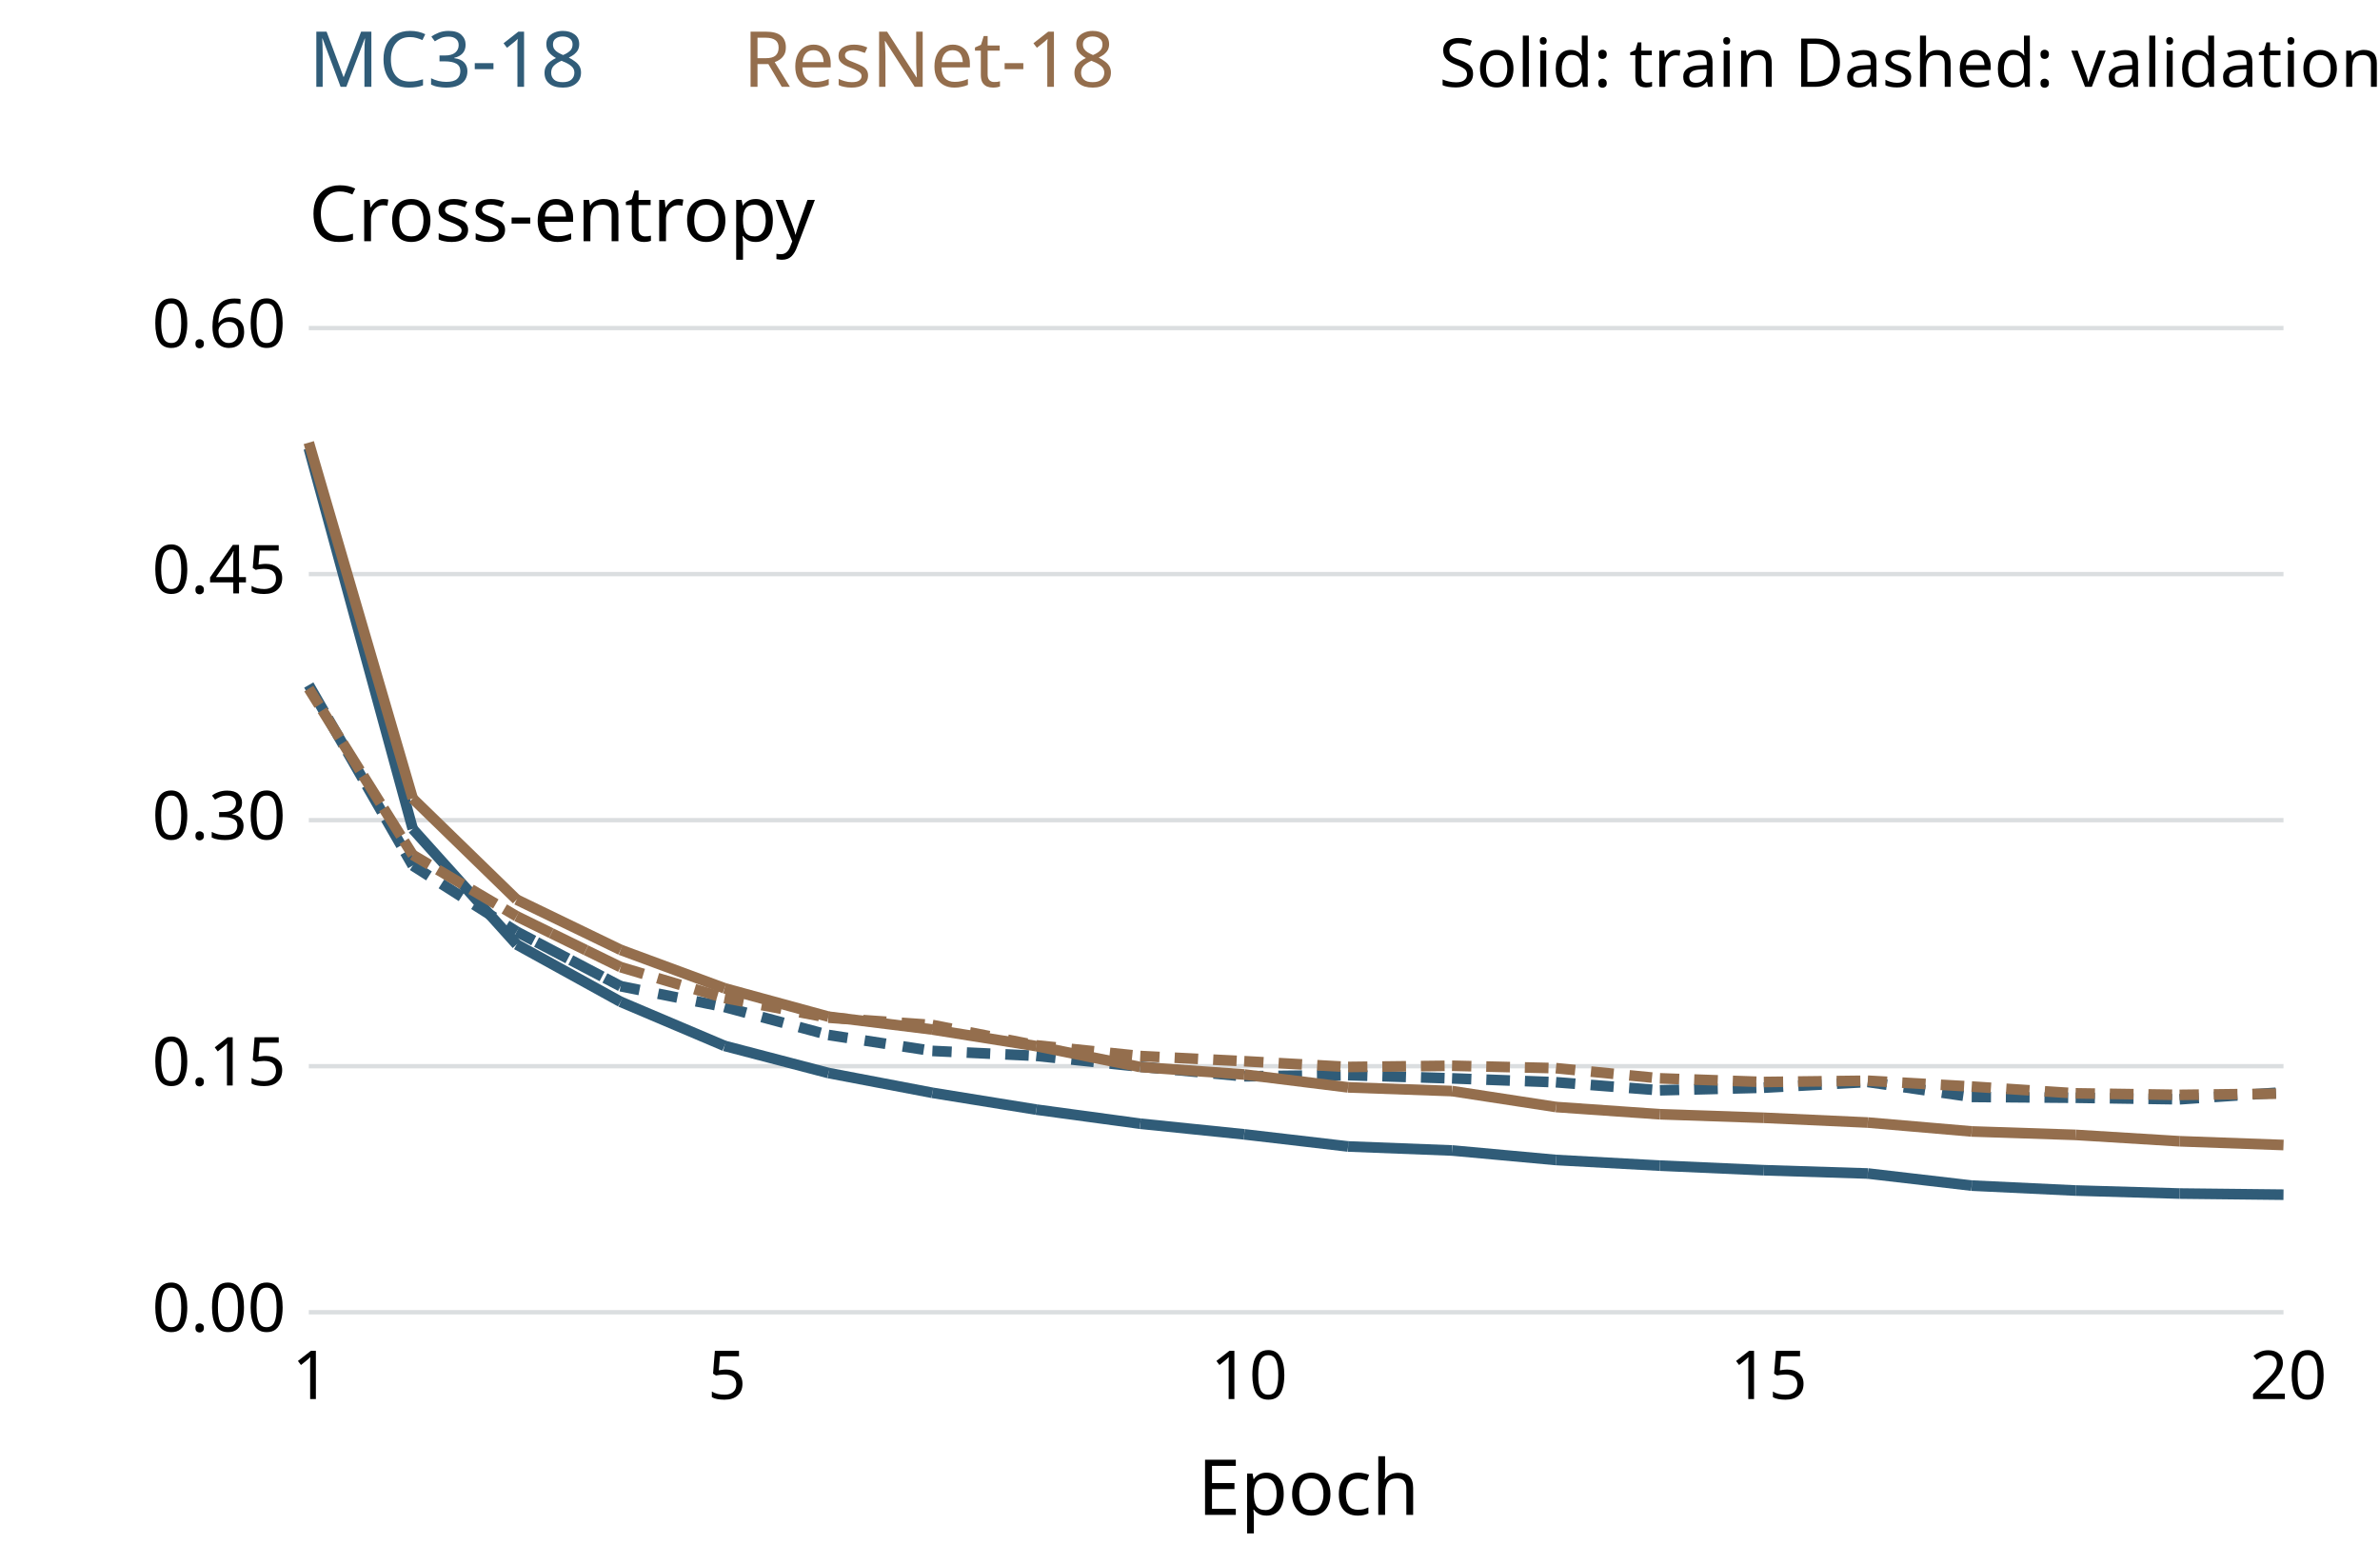
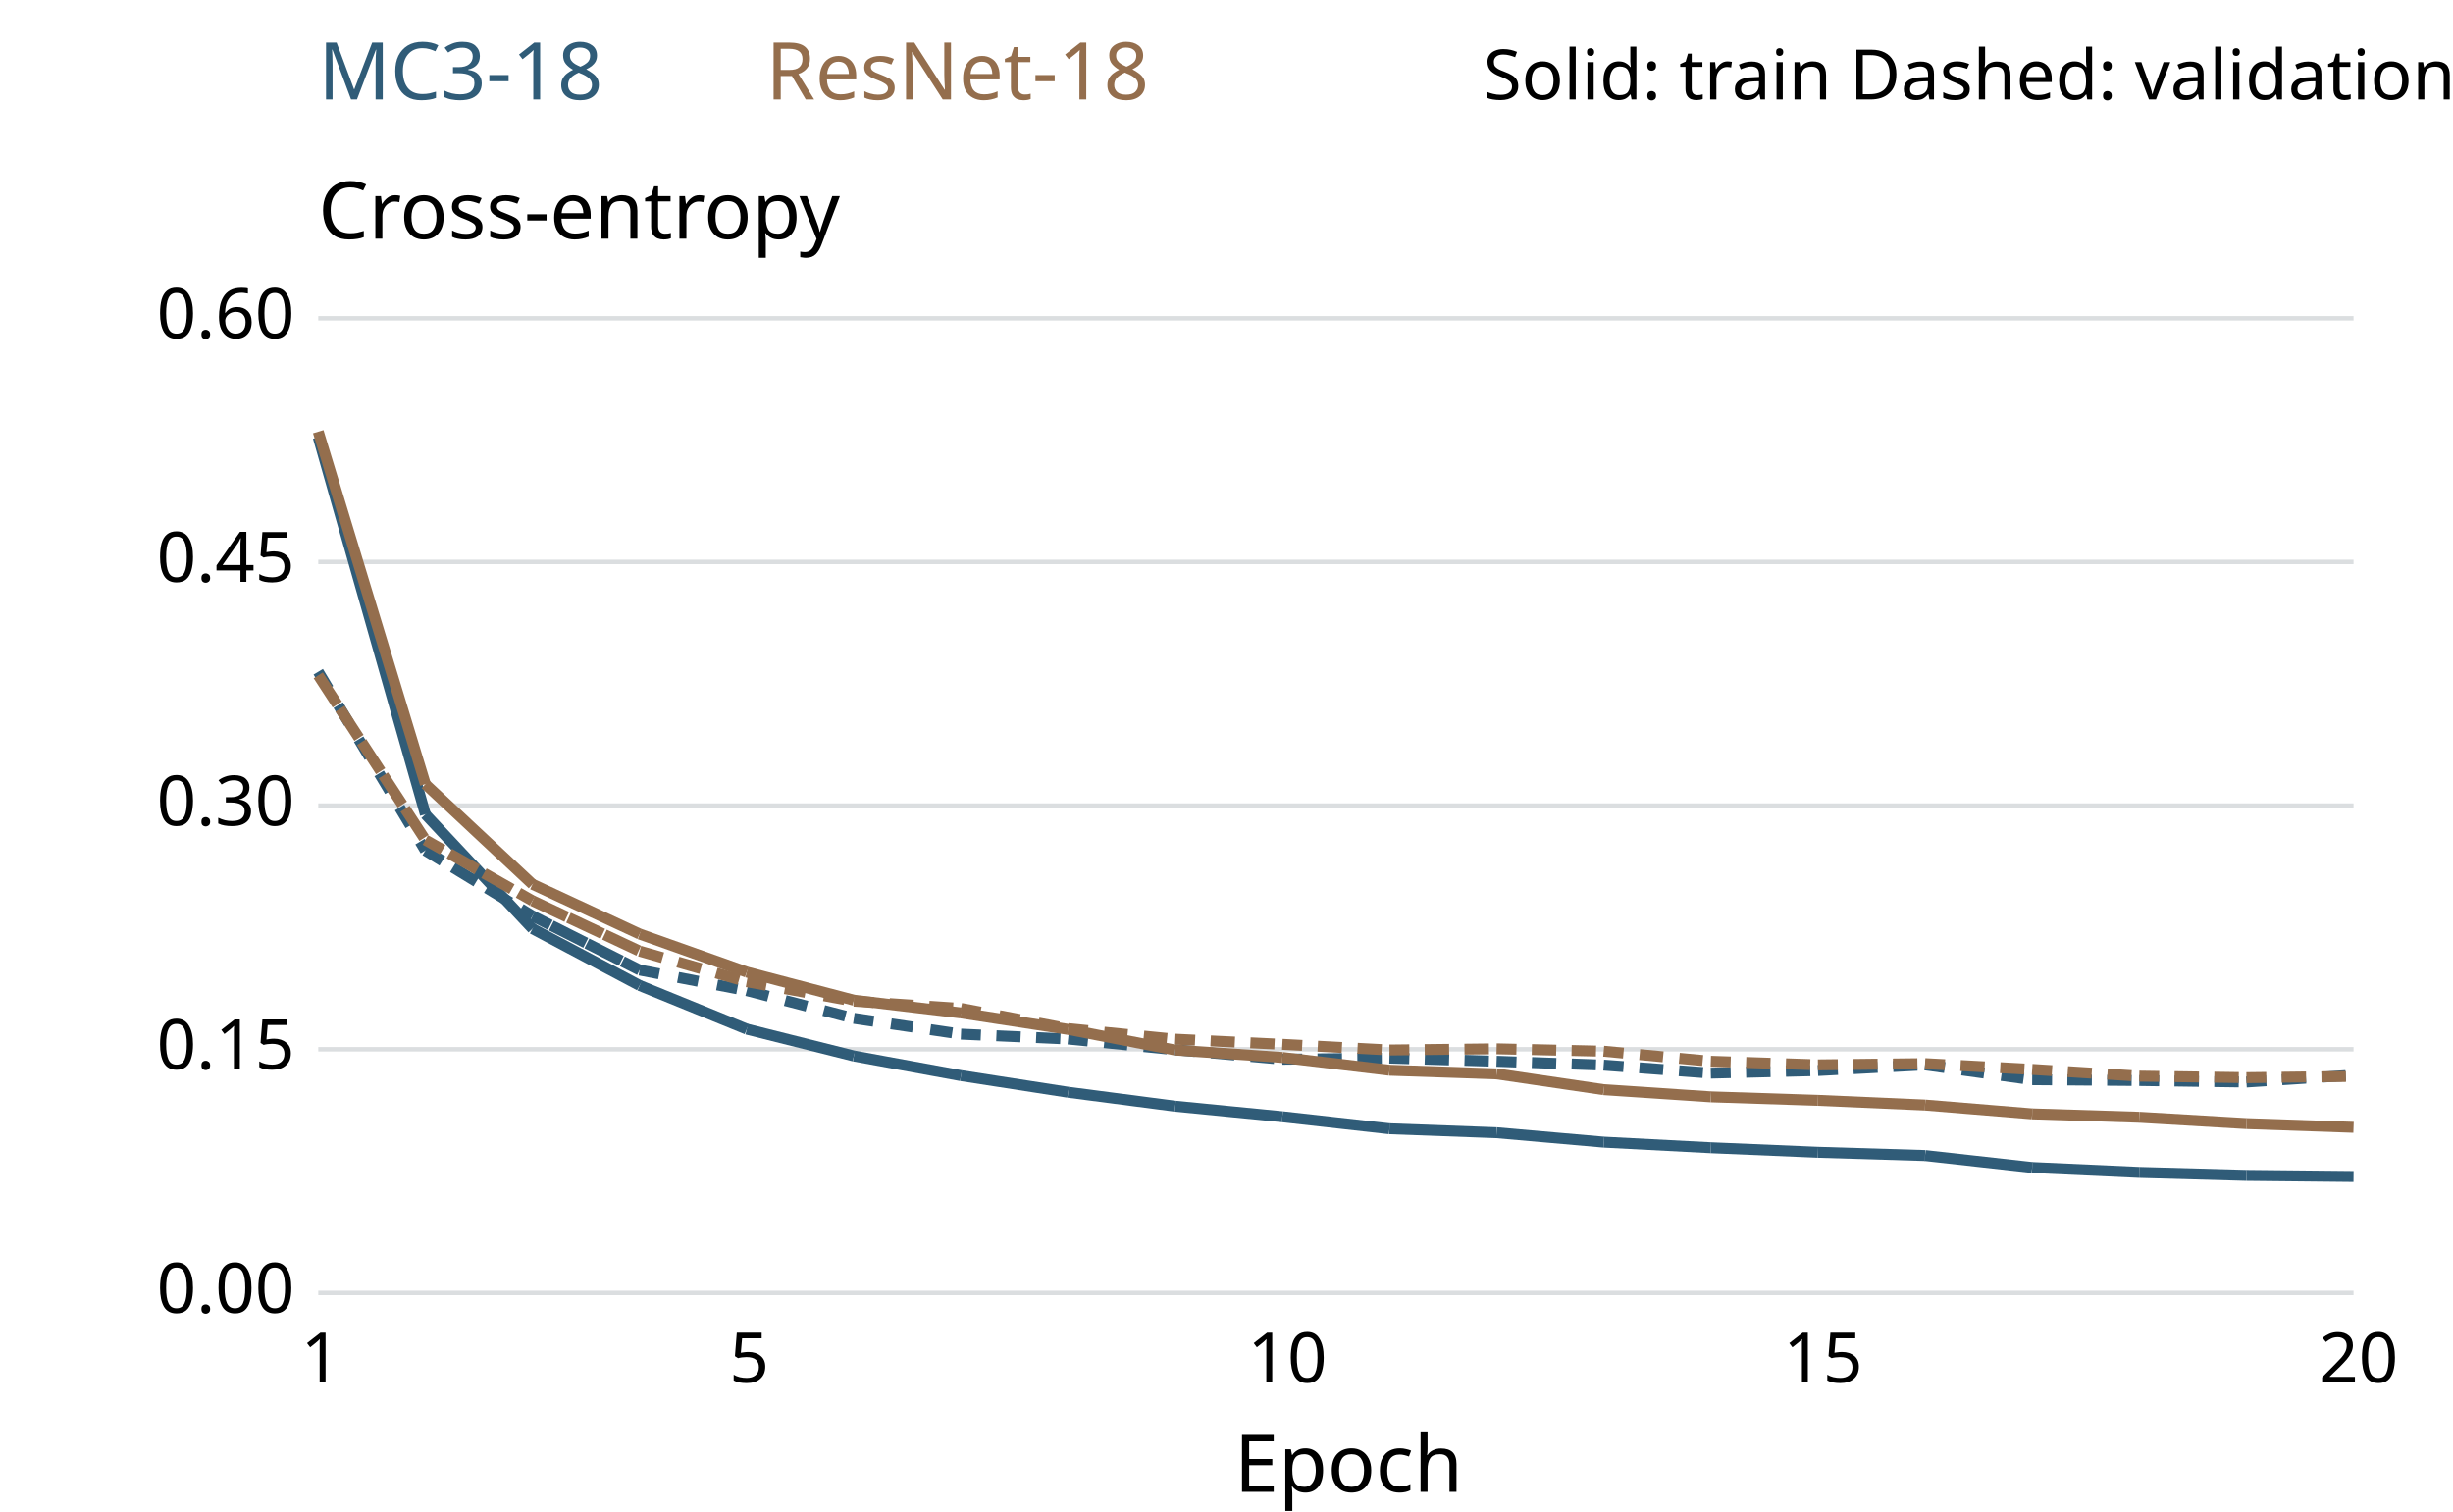
- <svg xmlns="http://www.w3.org/2000/svg" width="246.638" height="160" preserveAspectRatio="xMinYMin meet" viewBox="0 0 246 160" version="1.0" fill-rule="evenodd">
+ <svg xmlns="http://www.w3.org/2000/svg" width="246.638" height="152" preserveAspectRatio="xMinYMin meet" viewBox="0 0 246 152" version="1.0" fill-rule="evenodd">
  <clipPath id="clip">
-     <rect x="0" y="0" width="246.638" height="160" />
+     <rect x="0" y="0" width="246.638" height="152" />
  </clipPath>
-   <g id="group" transform="scale(1,-1) translate(0,-160)" style="clip-path: url(#clip)">
+   <g id="group" transform="scale(1,-1) translate(0,-152)" style="clip-path: url(#clip)">
    <g transform="">
-       <path d="M 32,24 L 236.638,24 Z" style="stroke: rgb(86%,87%,88%); stroke-linecap: butt; stroke-width: 0.45;" />
-       <text x="15.75" y="22.0" style="font-family: Times-Roman; font-size: 7px;fill: rgb(0%,0%,0%); stroke:none;" transform="translate(0,44) scale(1,-1)">0.00</text>
-       <path d="M 32,49.5 L 236.638,49.5 Z" style="stroke: rgb(86%,87%,88%); stroke-linecap: butt; stroke-width: 0.45;" />
-       <text x="15.75" y="47.5" style="font-family: Times-Roman; font-size: 7px;fill: rgb(0%,0%,0%); stroke:none;" transform="translate(0,95) scale(1,-1)">0.15</text>
-       <path d="M 32,75 L 236.638,75 Z" style="stroke: rgb(86%,87%,88%); stroke-linecap: butt; stroke-width: 0.45;" />
-       <text x="15.75" y="73.0" style="font-family: Times-Roman; font-size: 7px;fill: rgb(0%,0%,0%); stroke:none;" transform="translate(0,146) scale(1,-1)">0.30</text>
-       <path d="M 32,100.5 L 236.638,100.5 Z" style="stroke: rgb(86%,87%,88%); stroke-linecap: butt; stroke-width: 0.45;" />
-       <text x="15.75" y="98.5" style="font-family: Times-Roman; font-size: 7px;fill: rgb(0%,0%,0%); stroke:none;" transform="translate(0,197) scale(1,-1)">0.45</text>
-       <path d="M 32,126 L 236.638,126 Z" style="stroke: rgb(86%,87%,88%); stroke-linecap: butt; stroke-width: 0.45;" />
-       <text x="15.75" y="124.0" style="font-family: Times-Roman; font-size: 7px;fill: rgb(0%,0%,0%); stroke:none;" transform="translate(0,248) scale(1,-1)">0.60</text>
-       <text x="30.25" y="15" style="font-family: Times-Roman; font-size: 7px;fill: rgb(0%,0%,0%); stroke:none;" transform="translate(0,30) scale(1,-1)">1</text>
-       <text x="73.332" y="15" style="font-family: Times-Roman; font-size: 7px;fill: rgb(0%,0%,0%); stroke:none;" transform="translate(0,30) scale(1,-1)">5</text>
-       <text x="125.434" y="15" style="font-family: Times-Roman; font-size: 7px;fill: rgb(0%,0%,0%); stroke:none;" transform="translate(0,30) scale(1,-1)">10</text>
-       <text x="179.286" y="15" style="font-family: Times-Roman; font-size: 7px;fill: rgb(0%,0%,0%); stroke:none;" transform="translate(0,30) scale(1,-1)">15</text>
-       <text x="233.138" y="15" style="font-family: Times-Roman; font-size: 7px;fill: rgb(0%,0%,0%); stroke:none;" transform="translate(0,30) scale(1,-1)">20</text>
-       <path d="M 32,113.543 L 42.77,74.088 Z" style="stroke: rgb(19%,36%,47%); stroke-linecap: butt; stroke-width: 1.1;" />
-       <path d="M 42.77,74.088 L 53.541,62.116 Z" style="stroke: rgb(19%,36%,47%); stroke-linecap: butt; stroke-width: 1.1;" />
-       <path d="M 53.541,62.116 L 64.311,56.174 Z" style="stroke: rgb(19%,36%,47%); stroke-linecap: butt; stroke-width: 1.1;" />
-       <path d="M 64.311,56.174 L 75.082,51.606 Z" style="stroke: rgb(19%,36%,47%); stroke-linecap: butt; stroke-width: 1.1;" />
-       <path d="M 75.082,51.606 L 85.852,48.793 Z" style="stroke: rgb(19%,36%,47%); stroke-linecap: butt; stroke-width: 1.1;" />
-       <path d="M 85.852,48.793 L 96.622,46.741 Z" style="stroke: rgb(19%,36%,47%); stroke-linecap: butt; stroke-width: 1.1;" />
-       <path d="M 96.622,46.741 L 107.393,45.001 Z" style="stroke: rgb(19%,36%,47%); stroke-linecap: butt; stroke-width: 1.1;" />
-       <path d="M 107.393,45.001 L 118.163,43.539 Z" style="stroke: rgb(19%,36%,47%); stroke-linecap: butt; stroke-width: 1.1;" />
-       <path d="M 118.163,43.539 L 128.934,42.437 Z" style="stroke: rgb(19%,36%,47%); stroke-linecap: butt; stroke-width: 1.1;" />
-       <path d="M 128.934,42.437 L 139.704,41.181 Z" style="stroke: rgb(19%,36%,47%); stroke-linecap: butt; stroke-width: 1.1;" />
-       <path d="M 139.704,41.181 L 150.475,40.765 Z" style="stroke: rgb(19%,36%,47%); stroke-linecap: butt; stroke-width: 1.1;" />
-       <path d="M 150.475,40.765 L 161.245,39.78 Z" style="stroke: rgb(19%,36%,47%); stroke-linecap: butt; stroke-width: 1.1;" />
-       <path d="M 161.245,39.78 L 172.015,39.195 Z" style="stroke: rgb(19%,36%,47%); stroke-linecap: butt; stroke-width: 1.1;" />
-       <path d="M 172.015,39.195 L 182.786,38.719 Z" style="stroke: rgb(19%,36%,47%); stroke-linecap: butt; stroke-width: 1.1;" />
-       <path d="M 182.786,38.719 L 193.556,38.379 Z" style="stroke: rgb(19%,36%,47%); stroke-linecap: butt; stroke-width: 1.1;" />
-       <path d="M 193.556,38.379 L 204.327,37.125 Z" style="stroke: rgb(19%,36%,47%); stroke-linecap: butt; stroke-width: 1.1;" />
-       <path d="M 204.327,37.125 L 215.097,36.614 Z" style="stroke: rgb(19%,36%,47%); stroke-linecap: butt; stroke-width: 1.1;" />
-       <path d="M 215.097,36.614 L 225.867,36.302 Z" style="stroke: rgb(19%,36%,47%); stroke-linecap: butt; stroke-width: 1.1;" />
-       <path d="M 225.867,36.302 L 236.638,36.185 Z" style="stroke: rgb(19%,36%,47%); stroke-linecap: butt; stroke-width: 1.1;" />
-       <path d="M 32,89.006 L 42.77,70.295 Z" style="stroke: rgb(19%,36%,47%); stroke-linecap: butt; stroke-width: 1.1; stroke-dasharray: 2, 2;" />
-       <path d="M 42.77,70.295 L 53.541,63.445 Z" style="stroke: rgb(19%,36%,47%); stroke-linecap: butt; stroke-width: 1.1; stroke-dasharray: 2, 2;" />
-       <path d="M 53.541,63.445 L 64.311,57.789 Z" style="stroke: rgb(19%,36%,47%); stroke-linecap: butt; stroke-width: 1.1; stroke-dasharray: 2, 2;" />
-       <path d="M 64.311,57.789 L 75.082,55.639 Z" style="stroke: rgb(19%,36%,47%); stroke-linecap: butt; stroke-width: 1.1; stroke-dasharray: 2, 2;" />
-       <path d="M 75.082,55.639 L 85.852,52.736 Z" style="stroke: rgb(19%,36%,47%); stroke-linecap: butt; stroke-width: 1.1; stroke-dasharray: 2, 2;" />
-       <path d="M 85.852,52.736 L 96.622,51.083 Z" style="stroke: rgb(19%,36%,47%); stroke-linecap: butt; stroke-width: 1.1; stroke-dasharray: 2, 2;" />
-       <path d="M 96.622,51.083 L 107.393,50.573 Z" style="stroke: rgb(19%,36%,47%); stroke-linecap: butt; stroke-width: 1.1; stroke-dasharray: 2, 2;" />
-       <path d="M 107.393,50.573 L 118.163,49.449 Z" style="stroke: rgb(19%,36%,47%); stroke-linecap: butt; stroke-width: 1.1; stroke-dasharray: 2, 2;" />
-       <path d="M 118.163,49.449 L 128.934,48.455 Z" style="stroke: rgb(19%,36%,47%); stroke-linecap: butt; stroke-width: 1.1; stroke-dasharray: 2, 2;" />
-       <path d="M 128.934,48.455 L 139.704,48.574 Z" style="stroke: rgb(19%,36%,47%); stroke-linecap: butt; stroke-width: 1.1; stroke-dasharray: 2, 2;" />
-       <path d="M 139.704,48.574 L 150.475,48.239 Z" style="stroke: rgb(19%,36%,47%); stroke-linecap: butt; stroke-width: 1.1; stroke-dasharray: 2, 2;" />
-       <path d="M 150.475,48.239 L 161.245,47.837 Z" style="stroke: rgb(19%,36%,47%); stroke-linecap: butt; stroke-width: 1.1; stroke-dasharray: 2, 2;" />
-       <path d="M 161.245,47.837 L 172.015,47.002 Z" style="stroke: rgb(19%,36%,47%); stroke-linecap: butt; stroke-width: 1.1; stroke-dasharray: 2, 2;" />
-       <path d="M 172.015,47.002 L 182.786,47.274 Z" style="stroke: rgb(19%,36%,47%); stroke-linecap: butt; stroke-width: 1.1; stroke-dasharray: 2, 2;" />
-       <path d="M 182.786,47.274 L 193.556,47.866 Z" style="stroke: rgb(19%,36%,47%); stroke-linecap: butt; stroke-width: 1.1; stroke-dasharray: 2, 2;" />
-       <path d="M 193.556,47.866 L 204.327,46.316 Z" style="stroke: rgb(19%,36%,47%); stroke-linecap: butt; stroke-width: 1.1; stroke-dasharray: 2, 2;" />
-       <path d="M 204.327,46.316 L 215.097,46.23 Z" style="stroke: rgb(19%,36%,47%); stroke-linecap: butt; stroke-width: 1.1; stroke-dasharray: 2, 2;" />
-       <path d="M 215.097,46.23 L 225.867,46.071 Z" style="stroke: rgb(19%,36%,47%); stroke-linecap: butt; stroke-width: 1.1; stroke-dasharray: 2, 2;" />
-       <path d="M 225.867,46.071 L 236.638,46.797 Z" style="stroke: rgb(19%,36%,47%); stroke-linecap: butt; stroke-width: 1.1; stroke-dasharray: 2, 2;" />
-       <path d="M 32,114.128 L 42.77,77.243 Z" style="stroke: rgb(58%,43%,30%); stroke-linecap: butt; stroke-width: 1.1;" />
-       <path d="M 42.77,77.243 L 53.541,66.764 Z" style="stroke: rgb(58%,43%,30%); stroke-linecap: butt; stroke-width: 1.1;" />
-       <path d="M 53.541,66.764 L 64.311,61.558 Z" style="stroke: rgb(58%,43%,30%); stroke-linecap: butt; stroke-width: 1.1;" />
-       <path d="M 64.311,61.558 L 75.082,57.576 Z" style="stroke: rgb(58%,43%,30%); stroke-linecap: butt; stroke-width: 1.1;" />
-       <path d="M 75.082,57.576 L 85.852,54.633 Z" style="stroke: rgb(58%,43%,30%); stroke-linecap: butt; stroke-width: 1.1;" />
-       <path d="M 85.852,54.633 L 96.622,53.3 Z" style="stroke: rgb(58%,43%,30%); stroke-linecap: butt; stroke-width: 1.1;" />
-       <path d="M 96.622,53.3 L 107.393,51.581 Z" style="stroke: rgb(58%,43%,30%); stroke-linecap: butt; stroke-width: 1.1;" />
-       <path d="M 107.393,51.581 L 118.163,49.414 Z" style="stroke: rgb(58%,43%,30%); stroke-linecap: butt; stroke-width: 1.1;" />
-       <path d="M 118.163,49.414 L 128.934,48.64 Z" style="stroke: rgb(58%,43%,30%); stroke-linecap: butt; stroke-width: 1.1;" />
-       <path d="M 128.934,48.64 L 139.704,47.305 Z" style="stroke: rgb(58%,43%,30%); stroke-linecap: butt; stroke-width: 1.1;" />
-       <path d="M 139.704,47.305 L 150.475,46.923 Z" style="stroke: rgb(58%,43%,30%); stroke-linecap: butt; stroke-width: 1.1;" />
-       <path d="M 150.475,46.923 L 161.245,45.27 Z" style="stroke: rgb(58%,43%,30%); stroke-linecap: butt; stroke-width: 1.1;" />
-       <path d="M 161.245,45.27 L 172.015,44.52 Z" style="stroke: rgb(58%,43%,30%); stroke-linecap: butt; stroke-width: 1.1;" />
-       <path d="M 172.015,44.52 L 182.786,44.153 Z" style="stroke: rgb(58%,43%,30%); stroke-linecap: butt; stroke-width: 1.1;" />
-       <path d="M 182.786,44.153 L 193.556,43.661 Z" style="stroke: rgb(58%,43%,30%); stroke-linecap: butt; stroke-width: 1.1;" />
-       <path d="M 193.556,43.661 L 204.327,42.738 Z" style="stroke: rgb(58%,43%,30%); stroke-linecap: butt; stroke-width: 1.1;" />
-       <path d="M 204.327,42.738 L 215.097,42.381 Z" style="stroke: rgb(58%,43%,30%); stroke-linecap: butt; stroke-width: 1.1;" />
-       <path d="M 215.097,42.381 L 225.867,41.72 Z" style="stroke: rgb(58%,43%,30%); stroke-linecap: butt; stroke-width: 1.1;" />
-       <path d="M 225.867,41.72 L 236.638,41.331 Z" style="stroke: rgb(58%,43%,30%); stroke-linecap: butt; stroke-width: 1.1;" />
-       <path d="M 32,88.632 L 42.77,71.399 Z" style="stroke: rgb(58%,43%,30%); stroke-linecap: butt; stroke-width: 1.1; stroke-dasharray: 2, 2;" />
-       <path d="M 42.77,71.399 L 53.541,65.039 Z" style="stroke: rgb(58%,43%,30%); stroke-linecap: butt; stroke-width: 1.1; stroke-dasharray: 2, 2;" />
-       <path d="M 53.541,65.039 L 64.311,59.768 Z" style="stroke: rgb(58%,43%,30%); stroke-linecap: butt; stroke-width: 1.1; stroke-dasharray: 2, 2;" />
-       <path d="M 64.311,59.768 L 75.082,56.568 Z" style="stroke: rgb(58%,43%,30%); stroke-linecap: butt; stroke-width: 1.1; stroke-dasharray: 2, 2;" />
-       <path d="M 75.082,56.568 L 85.852,54.528 Z" style="stroke: rgb(58%,43%,30%); stroke-linecap: butt; stroke-width: 1.1; stroke-dasharray: 2, 2;" />
-       <path d="M 85.852,54.528 L 96.622,53.771 Z" style="stroke: rgb(58%,43%,30%); stroke-linecap: butt; stroke-width: 1.1; stroke-dasharray: 2, 2;" />
-       <path d="M 96.622,53.771 L 107.393,51.66 Z" style="stroke: rgb(58%,43%,30%); stroke-linecap: butt; stroke-width: 1.1; stroke-dasharray: 2, 2;" />
-       <path d="M 107.393,51.66 L 118.163,50.554 Z" style="stroke: rgb(58%,43%,30%); stroke-linecap: butt; stroke-width: 1.1; stroke-dasharray: 2, 2;" />
-       <path d="M 118.163,50.554 L 128.934,50.018 Z" style="stroke: rgb(58%,43%,30%); stroke-linecap: butt; stroke-width: 1.1; stroke-dasharray: 2, 2;" />
-       <path d="M 128.934,50.018 L 139.704,49.422 Z" style="stroke: rgb(58%,43%,30%); stroke-linecap: butt; stroke-width: 1.1; stroke-dasharray: 2, 2;" />
-       <path d="M 139.704,49.422 L 150.475,49.546 Z" style="stroke: rgb(58%,43%,30%); stroke-linecap: butt; stroke-width: 1.1; stroke-dasharray: 2, 2;" />
-       <path d="M 150.475,49.546 L 161.245,49.295 Z" style="stroke: rgb(58%,43%,30%); stroke-linecap: butt; stroke-width: 1.1; stroke-dasharray: 2, 2;" />
-       <path d="M 161.245,49.295 L 172.015,48.241 Z" style="stroke: rgb(58%,43%,30%); stroke-linecap: butt; stroke-width: 1.1; stroke-dasharray: 2, 2;" />
-       <path d="M 172.015,48.241 L 182.786,47.865 Z" style="stroke: rgb(58%,43%,30%); stroke-linecap: butt; stroke-width: 1.1; stroke-dasharray: 2, 2;" />
-       <path d="M 182.786,47.865 L 193.556,47.995 Z" style="stroke: rgb(58%,43%,30%); stroke-linecap: butt; stroke-width: 1.1; stroke-dasharray: 2, 2;" />
-       <path d="M 193.556,47.995 L 204.327,47.392 Z" style="stroke: rgb(58%,43%,30%); stroke-linecap: butt; stroke-width: 1.1; stroke-dasharray: 2, 2;" />
-       <path d="M 204.327,47.392 L 215.097,46.687 Z" style="stroke: rgb(58%,43%,30%); stroke-linecap: butt; stroke-width: 1.1; stroke-dasharray: 2, 2;" />
-       <path d="M 215.097,46.687 L 225.867,46.529 Z" style="stroke: rgb(58%,43%,30%); stroke-linecap: butt; stroke-width: 1.1; stroke-dasharray: 2, 2;" />
-       <path d="M 225.867,46.529 L 236.638,46.659 Z" style="stroke: rgb(58%,43%,30%); stroke-linecap: butt; stroke-width: 1.1; stroke-dasharray: 2, 2;" />
-       <text x="32" y="135" style="font-family: Times-Roman; font-size: 8px;fill: rgb(0%,0%,0%); stroke:none;" transform="translate(0,270) scale(1,-1)">Cross-entropy</text>
-       <text x="124.099" y="3" style="font-family: Times-Roman; font-size: 8px;fill: rgb(0%,0%,0%); stroke:none;" transform="translate(0,6) scale(1,-1)">Epoch</text>
-       <text x="32" y="151" style="font-family: Times-Bold; font-size: 8px;fill: rgb(19%,36%,47%); stroke:none;" transform="translate(0,302) scale(1,-1)">MC3-18</text>
-       <text x="77" y="151" style="font-family: Times-Bold; font-size: 8px;fill: rgb(58%,43%,30%); stroke:none;" transform="translate(0,302) scale(1,-1)">ResNet-18</text>
-       <text x="149.138" y="151" style="font-family: Times-Roman; font-size: 7px;fill: rgb(0%,0%,0%); stroke:none;" transform="translate(0,302) scale(1,-1)">Solid: train  Dashed: validation</text>
+       <path d="M 32,22 L 236.638,22 Z" style="stroke: rgb(86%,87%,88%); stroke-linecap: butt; stroke-width: 0.45;" />
+       <text x="15.75" y="20.0" style="font-family: Times-Roman; font-size: 7px;fill: rgb(0%,0%,0%); stroke:none;" transform="translate(0,40) scale(1,-1)">0.00</text>
+       <path d="M 32,46.5 L 236.638,46.5 Z" style="stroke: rgb(86%,87%,88%); stroke-linecap: butt; stroke-width: 0.45;" />
+       <text x="15.75" y="44.5" style="font-family: Times-Roman; font-size: 7px;fill: rgb(0%,0%,0%); stroke:none;" transform="translate(0,89) scale(1,-1)">0.15</text>
+       <path d="M 32,71 L 236.638,71 Z" style="stroke: rgb(86%,87%,88%); stroke-linecap: butt; stroke-width: 0.45;" />
+       <text x="15.75" y="69.0" style="font-family: Times-Roman; font-size: 7px;fill: rgb(0%,0%,0%); stroke:none;" transform="translate(0,138) scale(1,-1)">0.30</text>
+       <path d="M 32,95.5 L 236.638,95.5 Z" style="stroke: rgb(86%,87%,88%); stroke-linecap: butt; stroke-width: 0.45;" />
+       <text x="15.75" y="93.5" style="font-family: Times-Roman; font-size: 7px;fill: rgb(0%,0%,0%); stroke:none;" transform="translate(0,187) scale(1,-1)">0.45</text>
+       <path d="M 32,120 L 236.638,120 Z" style="stroke: rgb(86%,87%,88%); stroke-linecap: butt; stroke-width: 0.45;" />
+       <text x="15.75" y="118.0" style="font-family: Times-Roman; font-size: 7px;fill: rgb(0%,0%,0%); stroke:none;" transform="translate(0,236) scale(1,-1)">0.60</text>
+       <text x="30.25" y="13" style="font-family: Times-Roman; font-size: 7px;fill: rgb(0%,0%,0%); stroke:none;" transform="translate(0,26) scale(1,-1)">1</text>
+       <text x="73.332" y="13" style="font-family: Times-Roman; font-size: 7px;fill: rgb(0%,0%,0%); stroke:none;" transform="translate(0,26) scale(1,-1)">5</text>
+       <text x="125.434" y="13" style="font-family: Times-Roman; font-size: 7px;fill: rgb(0%,0%,0%); stroke:none;" transform="translate(0,26) scale(1,-1)">10</text>
+       <text x="179.286" y="13" style="font-family: Times-Roman; font-size: 7px;fill: rgb(0%,0%,0%); stroke:none;" transform="translate(0,26) scale(1,-1)">15</text>
+       <text x="233.138" y="13" style="font-family: Times-Roman; font-size: 7px;fill: rgb(0%,0%,0%); stroke:none;" transform="translate(0,26) scale(1,-1)">20</text>
+       <path d="M 32,108.032 L 42.77,70.123 Z" style="stroke: rgb(19%,36%,47%); stroke-linecap: butt; stroke-width: 1.1;" />
+       <path d="M 42.77,70.123 L 53.541,58.621 Z" style="stroke: rgb(19%,36%,47%); stroke-linecap: butt; stroke-width: 1.1;" />
+       <path d="M 53.541,58.621 L 64.311,52.912 Z" style="stroke: rgb(19%,36%,47%); stroke-linecap: butt; stroke-width: 1.1;" />
+       <path d="M 64.311,52.912 L 75.082,48.523 Z" style="stroke: rgb(19%,36%,47%); stroke-linecap: butt; stroke-width: 1.1;" />
+       <path d="M 75.082,48.523 L 85.852,45.821 Z" style="stroke: rgb(19%,36%,47%); stroke-linecap: butt; stroke-width: 1.1;" />
+       <path d="M 85.852,45.821 L 96.622,43.849 Z" style="stroke: rgb(19%,36%,47%); stroke-linecap: butt; stroke-width: 1.1;" />
+       <path d="M 96.622,43.849 L 107.393,42.177 Z" style="stroke: rgb(19%,36%,47%); stroke-linecap: butt; stroke-width: 1.1;" />
+       <path d="M 107.393,42.177 L 118.163,40.773 Z" style="stroke: rgb(19%,36%,47%); stroke-linecap: butt; stroke-width: 1.1;" />
+       <path d="M 118.163,40.773 L 128.934,39.714 Z" style="stroke: rgb(19%,36%,47%); stroke-linecap: butt; stroke-width: 1.1;" />
+       <path d="M 128.934,39.714 L 139.704,38.507 Z" style="stroke: rgb(19%,36%,47%); stroke-linecap: butt; stroke-width: 1.1;" />
+       <path d="M 139.704,38.507 L 150.475,38.108 Z" style="stroke: rgb(19%,36%,47%); stroke-linecap: butt; stroke-width: 1.1;" />
+       <path d="M 150.475,38.108 L 161.245,37.161 Z" style="stroke: rgb(19%,36%,47%); stroke-linecap: butt; stroke-width: 1.1;" />
+       <path d="M 161.245,37.161 L 172.015,36.599 Z" style="stroke: rgb(19%,36%,47%); stroke-linecap: butt; stroke-width: 1.1;" />
+       <path d="M 172.015,36.599 L 182.786,36.142 Z" style="stroke: rgb(19%,36%,47%); stroke-linecap: butt; stroke-width: 1.1;" />
+       <path d="M 182.786,36.142 L 193.556,35.815 Z" style="stroke: rgb(19%,36%,47%); stroke-linecap: butt; stroke-width: 1.1;" />
+       <path d="M 193.556,35.815 L 204.327,34.611 Z" style="stroke: rgb(19%,36%,47%); stroke-linecap: butt; stroke-width: 1.1;" />
+       <path d="M 204.327,34.611 L 215.097,34.119 Z" style="stroke: rgb(19%,36%,47%); stroke-linecap: butt; stroke-width: 1.1;" />
+       <path d="M 215.097,34.119 L 225.867,33.819 Z" style="stroke: rgb(19%,36%,47%); stroke-linecap: butt; stroke-width: 1.1;" />
+       <path d="M 225.867,33.819 L 236.638,33.708 Z" style="stroke: rgb(19%,36%,47%); stroke-linecap: butt; stroke-width: 1.1;" />
+       <path d="M 32,84.457 L 42.77,66.48 Z" style="stroke: rgb(19%,36%,47%); stroke-linecap: butt; stroke-width: 1.1; stroke-dasharray: 2, 2;" />
+       <path d="M 42.77,66.48 L 53.541,59.899 Z" style="stroke: rgb(19%,36%,47%); stroke-linecap: butt; stroke-width: 1.1; stroke-dasharray: 2, 2;" />
+       <path d="M 53.541,59.899 L 64.311,54.464 Z" style="stroke: rgb(19%,36%,47%); stroke-linecap: butt; stroke-width: 1.1; stroke-dasharray: 2, 2;" />
+       <path d="M 64.311,54.464 L 75.082,52.398 Z" style="stroke: rgb(19%,36%,47%); stroke-linecap: butt; stroke-width: 1.1; stroke-dasharray: 2, 2;" />
+       <path d="M 75.082,52.398 L 85.852,49.609 Z" style="stroke: rgb(19%,36%,47%); stroke-linecap: butt; stroke-width: 1.1; stroke-dasharray: 2, 2;" />
+       <path d="M 85.852,49.609 L 96.622,48.021 Z" style="stroke: rgb(19%,36%,47%); stroke-linecap: butt; stroke-width: 1.1; stroke-dasharray: 2, 2;" />
+       <path d="M 96.622,48.021 L 107.393,47.531 Z" style="stroke: rgb(19%,36%,47%); stroke-linecap: butt; stroke-width: 1.1; stroke-dasharray: 2, 2;" />
+       <path d="M 107.393,47.531 L 118.163,46.451 Z" style="stroke: rgb(19%,36%,47%); stroke-linecap: butt; stroke-width: 1.1; stroke-dasharray: 2, 2;" />
+       <path d="M 118.163,46.451 L 128.934,45.496 Z" style="stroke: rgb(19%,36%,47%); stroke-linecap: butt; stroke-width: 1.1; stroke-dasharray: 2, 2;" />
+       <path d="M 128.934,45.496 L 139.704,45.61 Z" style="stroke: rgb(19%,36%,47%); stroke-linecap: butt; stroke-width: 1.1; stroke-dasharray: 2, 2;" />
+       <path d="M 139.704,45.61 L 150.475,45.289 Z" style="stroke: rgb(19%,36%,47%); stroke-linecap: butt; stroke-width: 1.1; stroke-dasharray: 2, 2;" />
+       <path d="M 150.475,45.289 L 161.245,44.903 Z" style="stroke: rgb(19%,36%,47%); stroke-linecap: butt; stroke-width: 1.1; stroke-dasharray: 2, 2;" />
+       <path d="M 161.245,44.903 L 172.015,44.1 Z" style="stroke: rgb(19%,36%,47%); stroke-linecap: butt; stroke-width: 1.1; stroke-dasharray: 2, 2;" />
+       <path d="M 172.015,44.1 L 182.786,44.361 Z" style="stroke: rgb(19%,36%,47%); stroke-linecap: butt; stroke-width: 1.1; stroke-dasharray: 2, 2;" />
+       <path d="M 182.786,44.361 L 193.556,44.93 Z" style="stroke: rgb(19%,36%,47%); stroke-linecap: butt; stroke-width: 1.1; stroke-dasharray: 2, 2;" />
+       <path d="M 193.556,44.93 L 204.327,43.441 Z" style="stroke: rgb(19%,36%,47%); stroke-linecap: butt; stroke-width: 1.1; stroke-dasharray: 2, 2;" />
+       <path d="M 204.327,43.441 L 215.097,43.358 Z" style="stroke: rgb(19%,36%,47%); stroke-linecap: butt; stroke-width: 1.1; stroke-dasharray: 2, 2;" />
+       <path d="M 215.097,43.358 L 225.867,43.206 Z" style="stroke: rgb(19%,36%,47%); stroke-linecap: butt; stroke-width: 1.1; stroke-dasharray: 2, 2;" />
+       <path d="M 225.867,43.206 L 236.638,43.903 Z" style="stroke: rgb(19%,36%,47%); stroke-linecap: butt; stroke-width: 1.1; stroke-dasharray: 2, 2;" />
+       <path d="M 32,108.593 L 42.77,73.155 Z" style="stroke: rgb(58%,43%,30%); stroke-linecap: butt; stroke-width: 1.1;" />
+       <path d="M 42.77,73.155 L 53.541,63.087 Z" style="stroke: rgb(58%,43%,30%); stroke-linecap: butt; stroke-width: 1.1;" />
+       <path d="M 53.541,63.087 L 64.311,58.085 Z" style="stroke: rgb(58%,43%,30%); stroke-linecap: butt; stroke-width: 1.1;" />
+       <path d="M 64.311,58.085 L 75.082,54.26 Z" style="stroke: rgb(58%,43%,30%); stroke-linecap: butt; stroke-width: 1.1;" />
+       <path d="M 75.082,54.26 L 85.852,51.431 Z" style="stroke: rgb(58%,43%,30%); stroke-linecap: butt; stroke-width: 1.1;" />
+       <path d="M 85.852,51.431 L 96.622,50.151 Z" style="stroke: rgb(58%,43%,30%); stroke-linecap: butt; stroke-width: 1.1;" />
+       <path d="M 96.622,50.151 L 107.393,48.5 Z" style="stroke: rgb(58%,43%,30%); stroke-linecap: butt; stroke-width: 1.1;" />
+       <path d="M 107.393,48.5 L 118.163,46.418 Z" style="stroke: rgb(58%,43%,30%); stroke-linecap: butt; stroke-width: 1.1;" />
+       <path d="M 118.163,46.418 L 128.934,45.674 Z" style="stroke: rgb(58%,43%,30%); stroke-linecap: butt; stroke-width: 1.1;" />
+       <path d="M 128.934,45.674 L 139.704,44.391 Z" style="stroke: rgb(58%,43%,30%); stroke-linecap: butt; stroke-width: 1.1;" />
+       <path d="M 139.704,44.391 L 150.475,44.024 Z" style="stroke: rgb(58%,43%,30%); stroke-linecap: butt; stroke-width: 1.1;" />
+       <path d="M 150.475,44.024 L 161.245,42.436 Z" style="stroke: rgb(58%,43%,30%); stroke-linecap: butt; stroke-width: 1.1;" />
+       <path d="M 161.245,42.436 L 172.015,41.715 Z" style="stroke: rgb(58%,43%,30%); stroke-linecap: butt; stroke-width: 1.1;" />
+       <path d="M 172.015,41.715 L 182.786,41.363 Z" style="stroke: rgb(58%,43%,30%); stroke-linecap: butt; stroke-width: 1.1;" />
+       <path d="M 182.786,41.363 L 193.556,40.89 Z" style="stroke: rgb(58%,43%,30%); stroke-linecap: butt; stroke-width: 1.1;" />
+       <path d="M 193.556,40.89 L 204.327,40.003 Z" style="stroke: rgb(58%,43%,30%); stroke-linecap: butt; stroke-width: 1.1;" />
+       <path d="M 204.327,40.003 L 215.097,39.661 Z" style="stroke: rgb(58%,43%,30%); stroke-linecap: butt; stroke-width: 1.1;" />
+       <path d="M 215.097,39.661 L 225.867,39.026 Z" style="stroke: rgb(58%,43%,30%); stroke-linecap: butt; stroke-width: 1.1;" />
+       <path d="M 225.867,39.026 L 236.638,38.651 Z" style="stroke: rgb(58%,43%,30%); stroke-linecap: butt; stroke-width: 1.1;" />
+       <path d="M 32,84.097 L 42.77,67.541 Z" style="stroke: rgb(58%,43%,30%); stroke-linecap: butt; stroke-width: 1.1; stroke-dasharray: 2, 2;" />
+       <path d="M 42.77,67.541 L 53.541,61.43 Z" style="stroke: rgb(58%,43%,30%); stroke-linecap: butt; stroke-width: 1.1; stroke-dasharray: 2, 2;" />
+       <path d="M 53.541,61.43 L 64.311,56.366 Z" style="stroke: rgb(58%,43%,30%); stroke-linecap: butt; stroke-width: 1.1; stroke-dasharray: 2, 2;" />
+       <path d="M 64.311,56.366 L 75.082,53.291 Z" style="stroke: rgb(58%,43%,30%); stroke-linecap: butt; stroke-width: 1.1; stroke-dasharray: 2, 2;" />
+       <path d="M 75.082,53.291 L 85.852,51.331 Z" style="stroke: rgb(58%,43%,30%); stroke-linecap: butt; stroke-width: 1.1; stroke-dasharray: 2, 2;" />
+       <path d="M 85.852,51.331 L 96.622,50.604 Z" style="stroke: rgb(58%,43%,30%); stroke-linecap: butt; stroke-width: 1.1; stroke-dasharray: 2, 2;" />
+       <path d="M 96.622,50.604 L 107.393,48.575 Z" style="stroke: rgb(58%,43%,30%); stroke-linecap: butt; stroke-width: 1.1; stroke-dasharray: 2, 2;" />
+       <path d="M 107.393,48.575 L 118.163,47.513 Z" style="stroke: rgb(58%,43%,30%); stroke-linecap: butt; stroke-width: 1.1; stroke-dasharray: 2, 2;" />
+       <path d="M 118.163,47.513 L 128.934,46.997 Z" style="stroke: rgb(58%,43%,30%); stroke-linecap: butt; stroke-width: 1.1; stroke-dasharray: 2, 2;" />
+       <path d="M 128.934,46.997 L 139.704,46.425 Z" style="stroke: rgb(58%,43%,30%); stroke-linecap: butt; stroke-width: 1.1; stroke-dasharray: 2, 2;" />
+       <path d="M 139.704,46.425 L 150.475,46.544 Z" style="stroke: rgb(58%,43%,30%); stroke-linecap: butt; stroke-width: 1.1; stroke-dasharray: 2, 2;" />
+       <path d="M 150.475,46.544 L 161.245,46.303 Z" style="stroke: rgb(58%,43%,30%); stroke-linecap: butt; stroke-width: 1.1; stroke-dasharray: 2, 2;" />
+       <path d="M 161.245,46.303 L 172.015,45.29 Z" style="stroke: rgb(58%,43%,30%); stroke-linecap: butt; stroke-width: 1.1; stroke-dasharray: 2, 2;" />
+       <path d="M 172.015,45.29 L 182.786,44.929 Z" style="stroke: rgb(58%,43%,30%); stroke-linecap: butt; stroke-width: 1.1; stroke-dasharray: 2, 2;" />
+       <path d="M 182.786,44.929 L 193.556,45.054 Z" style="stroke: rgb(58%,43%,30%); stroke-linecap: butt; stroke-width: 1.1; stroke-dasharray: 2, 2;" />
+       <path d="M 193.556,45.054 L 204.327,44.474 Z" style="stroke: rgb(58%,43%,30%); stroke-linecap: butt; stroke-width: 1.1; stroke-dasharray: 2, 2;" />
+       <path d="M 204.327,44.474 L 215.097,43.797 Z" style="stroke: rgb(58%,43%,30%); stroke-linecap: butt; stroke-width: 1.1; stroke-dasharray: 2, 2;" />
+       <path d="M 215.097,43.797 L 225.867,43.645 Z" style="stroke: rgb(58%,43%,30%); stroke-linecap: butt; stroke-width: 1.1; stroke-dasharray: 2, 2;" />
+       <path d="M 225.867,43.645 L 236.638,43.77 Z" style="stroke: rgb(58%,43%,30%); stroke-linecap: butt; stroke-width: 1.1; stroke-dasharray: 2, 2;" />
+       <text x="32" y="128" style="font-family: Times-Roman; font-size: 8px;fill: rgb(0%,0%,0%); stroke:none;" transform="translate(0,256) scale(1,-1)">Cross-entropy</text>
+       <text x="124.099" y="2" style="font-family: Times-Roman; font-size: 8px;fill: rgb(0%,0%,0%); stroke:none;" transform="translate(0,4) scale(1,-1)">Epoch</text>
+       <text x="32" y="142" style="font-family: Times-Bold; font-size: 8px;fill: rgb(19%,36%,47%); stroke:none;" transform="translate(0,284) scale(1,-1)">MC3-18</text>
+       <text x="77" y="142" style="font-family: Times-Bold; font-size: 8px;fill: rgb(58%,43%,30%); stroke:none;" transform="translate(0,284) scale(1,-1)">ResNet-18</text>
+       <text x="149.138" y="142" style="font-family: Times-Roman; font-size: 7px;fill: rgb(0%,0%,0%); stroke:none;" transform="translate(0,284) scale(1,-1)">Solid: train  Dashed: validation</text>
    </g>
  </g>
</svg>
